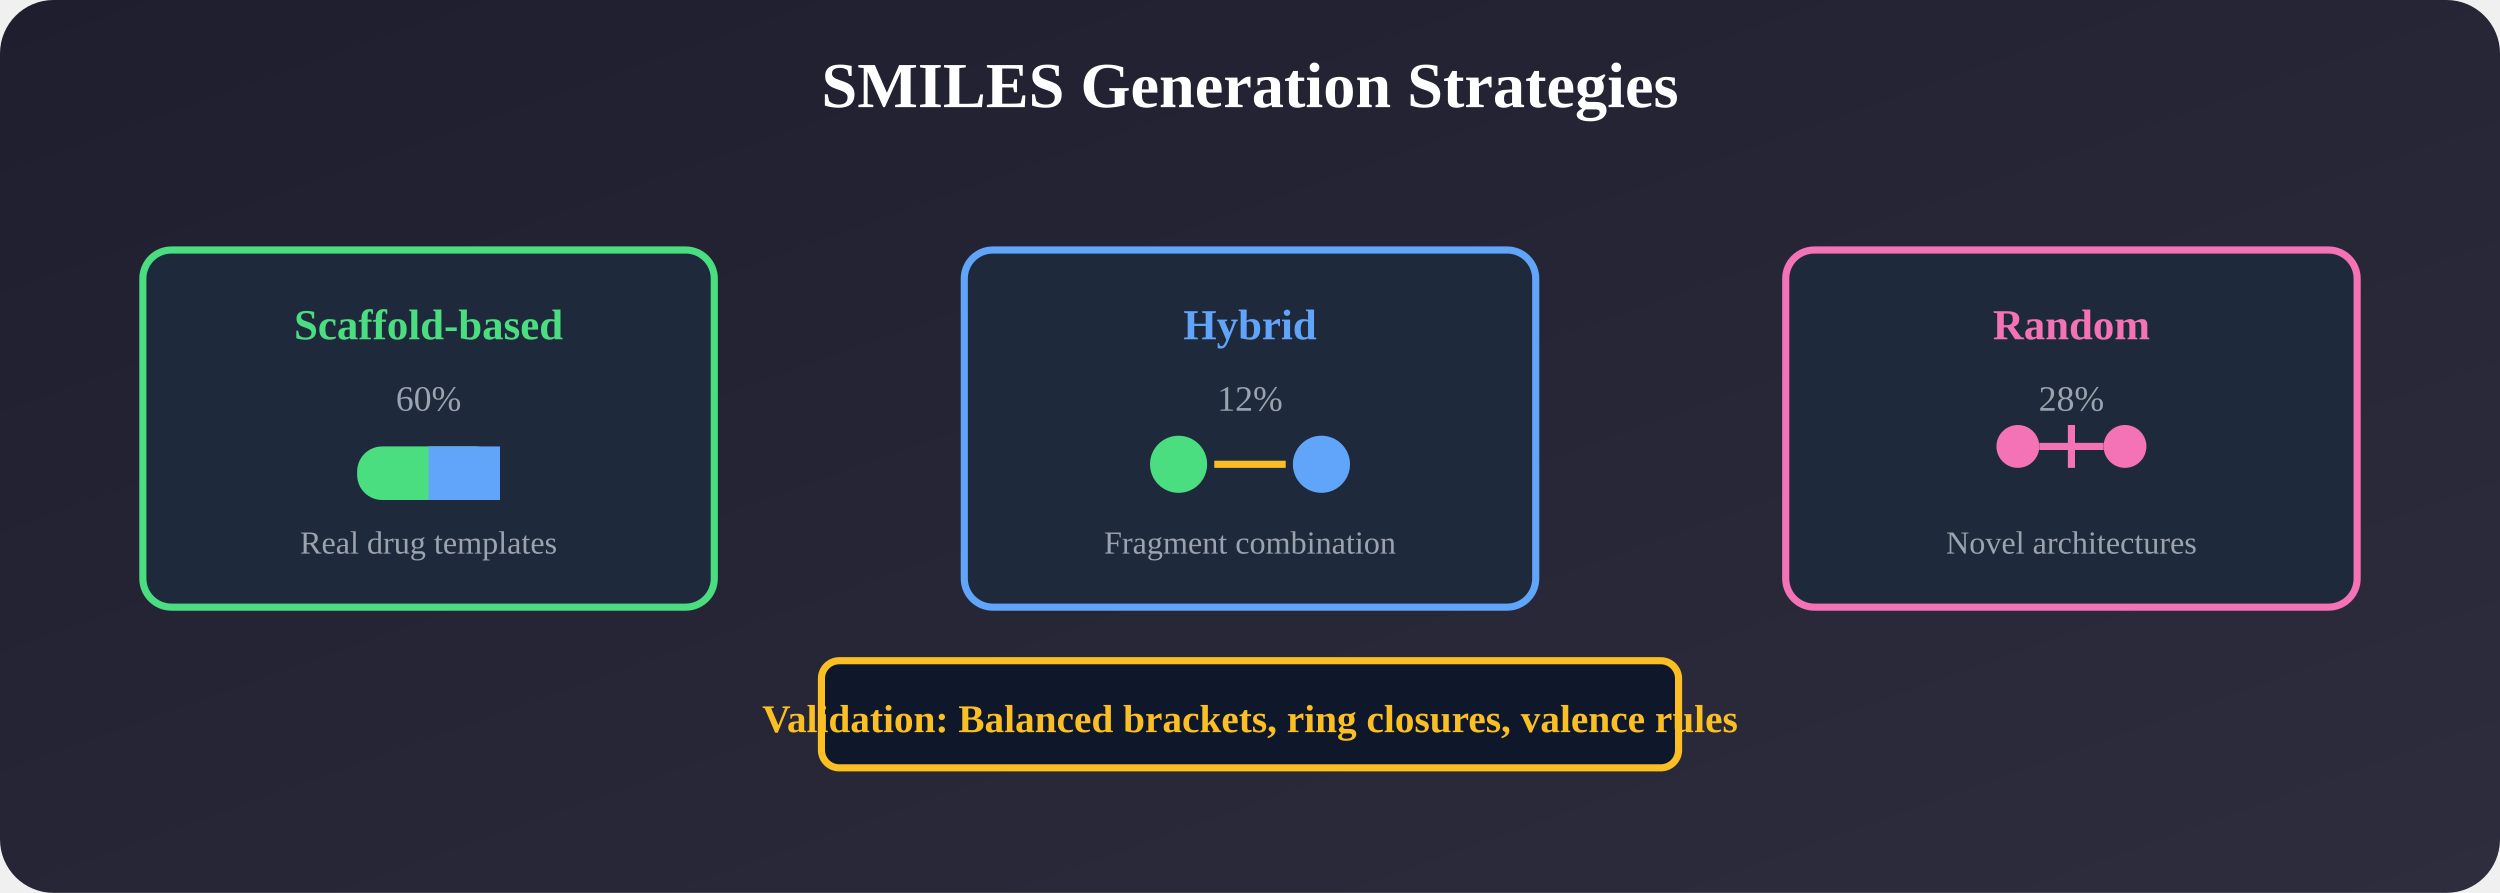
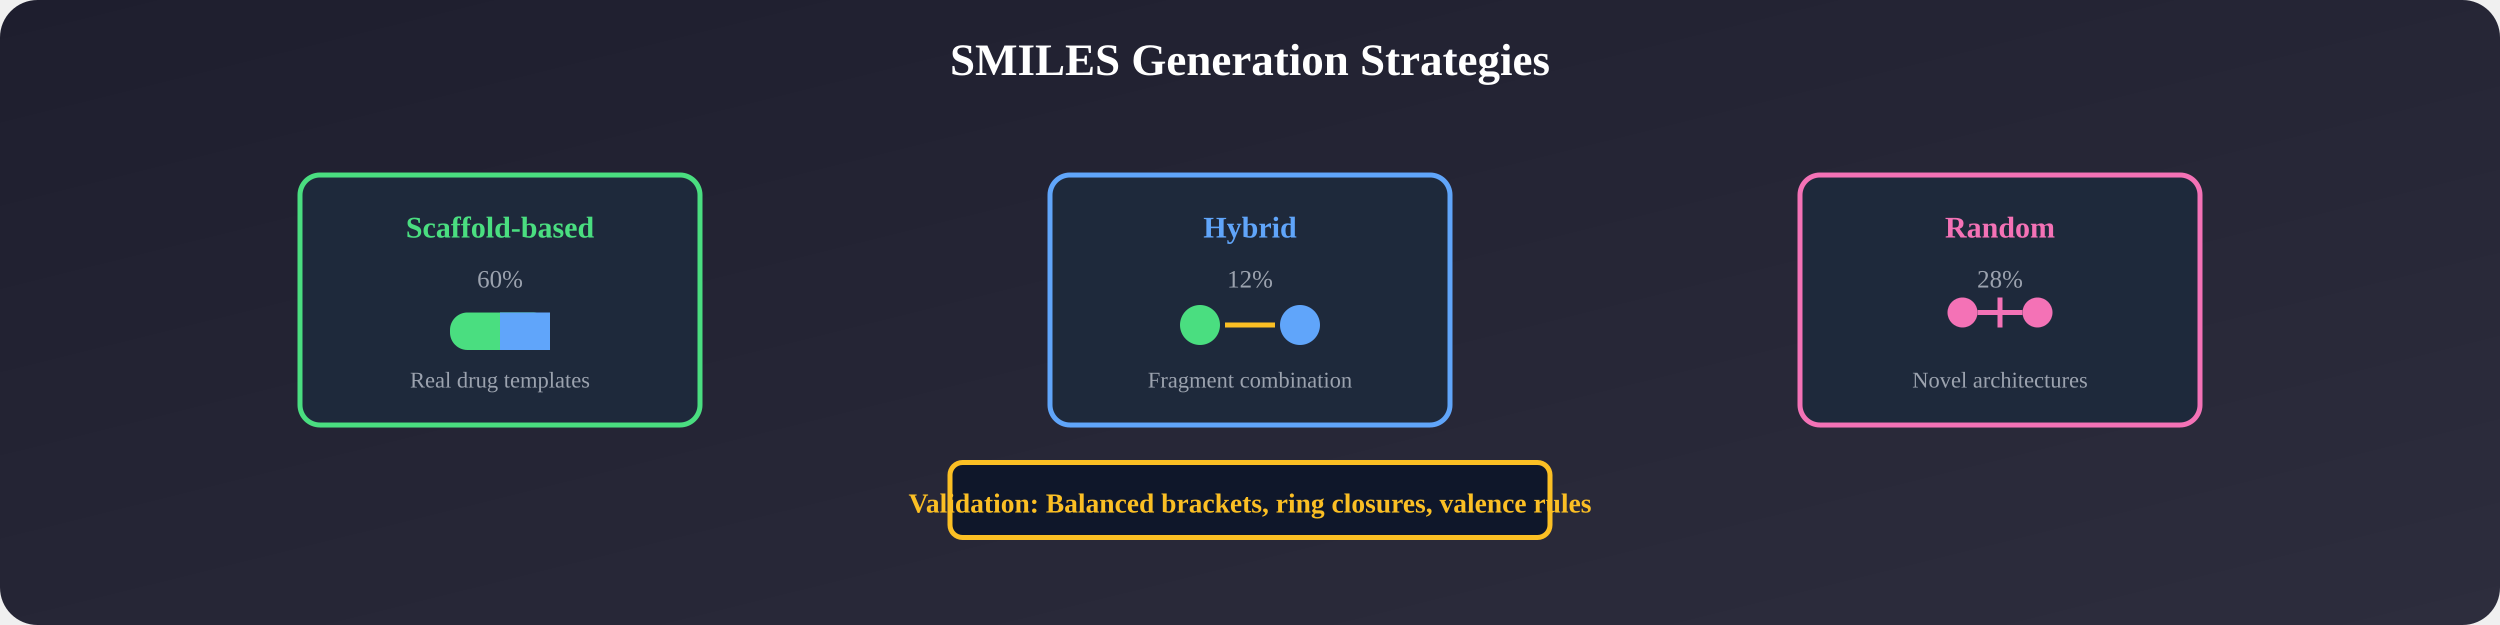
- <svg xmlns="http://www.w3.org/2000/svg" viewBox="0 0 700 250">
+ <svg xmlns="http://www.w3.org/2000/svg" viewBox="0 0 1000 250">
  <defs>
    <linearGradient id="smilesBg" x1="0%" y1="0%" x2="100%" y2="100%">
      <stop offset="0%" style="stop-color:#1e1e2e;stop-opacity:1" />
      <stop offset="100%" style="stop-color:#2d2d3d;stop-opacity:1" />
    </linearGradient>
  </defs>
-   <rect width="700" height="250" fill="url(#smilesBg)" rx="15" />
-   <text x="350" y="30" fill="#ffffff" text-anchor="middle" font-size="18" font-weight="bold">SMILES Generation Strategies</text>
-   <g transform="translate(120, 100)">
+   <rect width="1000" height="250" fill="url(#smilesBg)" rx="15" />
+   <text x="500" y="30" fill="#ffffff" text-anchor="middle" font-size="18" font-weight="bold">SMILES Generation Strategies</text>
+   <g transform="translate(200, 100)">
    <rect x="-80" y="-30" width="160" height="100" fill="#1e293b" stroke="#4ade80" stroke-width="2" rx="8" />
    <text x="0" y="-5" fill="#4ade80" text-anchor="middle" font-size="12" font-weight="bold">Scaffold-based</text>
    <text x="0" y="15" fill="#9ca3af" text-anchor="middle" font-size="10">60%</text>
    <rect x="-20" y="25" width="40" height="15" rx="7" fill="#4ade80" />
    <rect x="0" y="25" width="20" height="15" rx="0" fill="#60a5fa" />
    <text x="0" y="55" fill="#9ca3af" text-anchor="middle" font-size="9">Real drug templates</text>
  </g>
-   <g transform="translate(350, 100)">
+   <g transform="translate(500, 100)">
    <rect x="-80" y="-30" width="160" height="100" fill="#1e293b" stroke="#60a5fa" stroke-width="2" rx="8" />
    <text x="0" y="-5" fill="#60a5fa" text-anchor="middle" font-size="12" font-weight="bold">Hybrid</text>
    <text x="0" y="15" fill="#9ca3af" text-anchor="middle" font-size="10">12%</text>
    <circle cx="-20" cy="30" r="8" fill="#4ade80" />
    <line x1="-10" y1="30" x2="10" y2="30" stroke="#fbbf24" stroke-width="2" />
    <circle cx="20" cy="30" r="8" fill="#60a5fa" />
    <text x="0" y="55" fill="#9ca3af" text-anchor="middle" font-size="9">Fragment combination</text>
  </g>
-   <g transform="translate(580, 100)">
+   <g transform="translate(800, 100)">
    <rect x="-80" y="-30" width="160" height="100" fill="#1e293b" stroke="#f472b6" stroke-width="2" rx="8" />
    <text x="0" y="-5" fill="#f472b6" text-anchor="middle" font-size="12" font-weight="bold">Random</text>
    <text x="0" y="15" fill="#9ca3af" text-anchor="middle" font-size="10">28%</text>
    <circle cx="-15" cy="25" r="6" fill="#f472b6" />
    <line x1="-9" y1="25" x2="9" y2="25" stroke="#f472b6" stroke-width="2" />
    <circle cx="15" cy="25" r="6" fill="#f472b6" />
    <line x1="0" y1="19" x2="0" y2="31" stroke="#f472b6" stroke-width="2" />
    <text x="0" y="55" fill="#9ca3af" text-anchor="middle" font-size="9">Novel architectures</text>
  </g>
-   <g transform="translate(350, 200)">
+   <g transform="translate(500, 200)">
    <rect x="-120" y="-15" width="240" height="30" fill="#0f172a" stroke="#fbbf24" stroke-width="2" rx="5" />
    <text x="0" y="5" fill="#fbbf24" text-anchor="middle" font-size="11" font-weight="bold">Validation: Balanced brackets, ring closures, valence rules</text>
  </g>
</svg>
